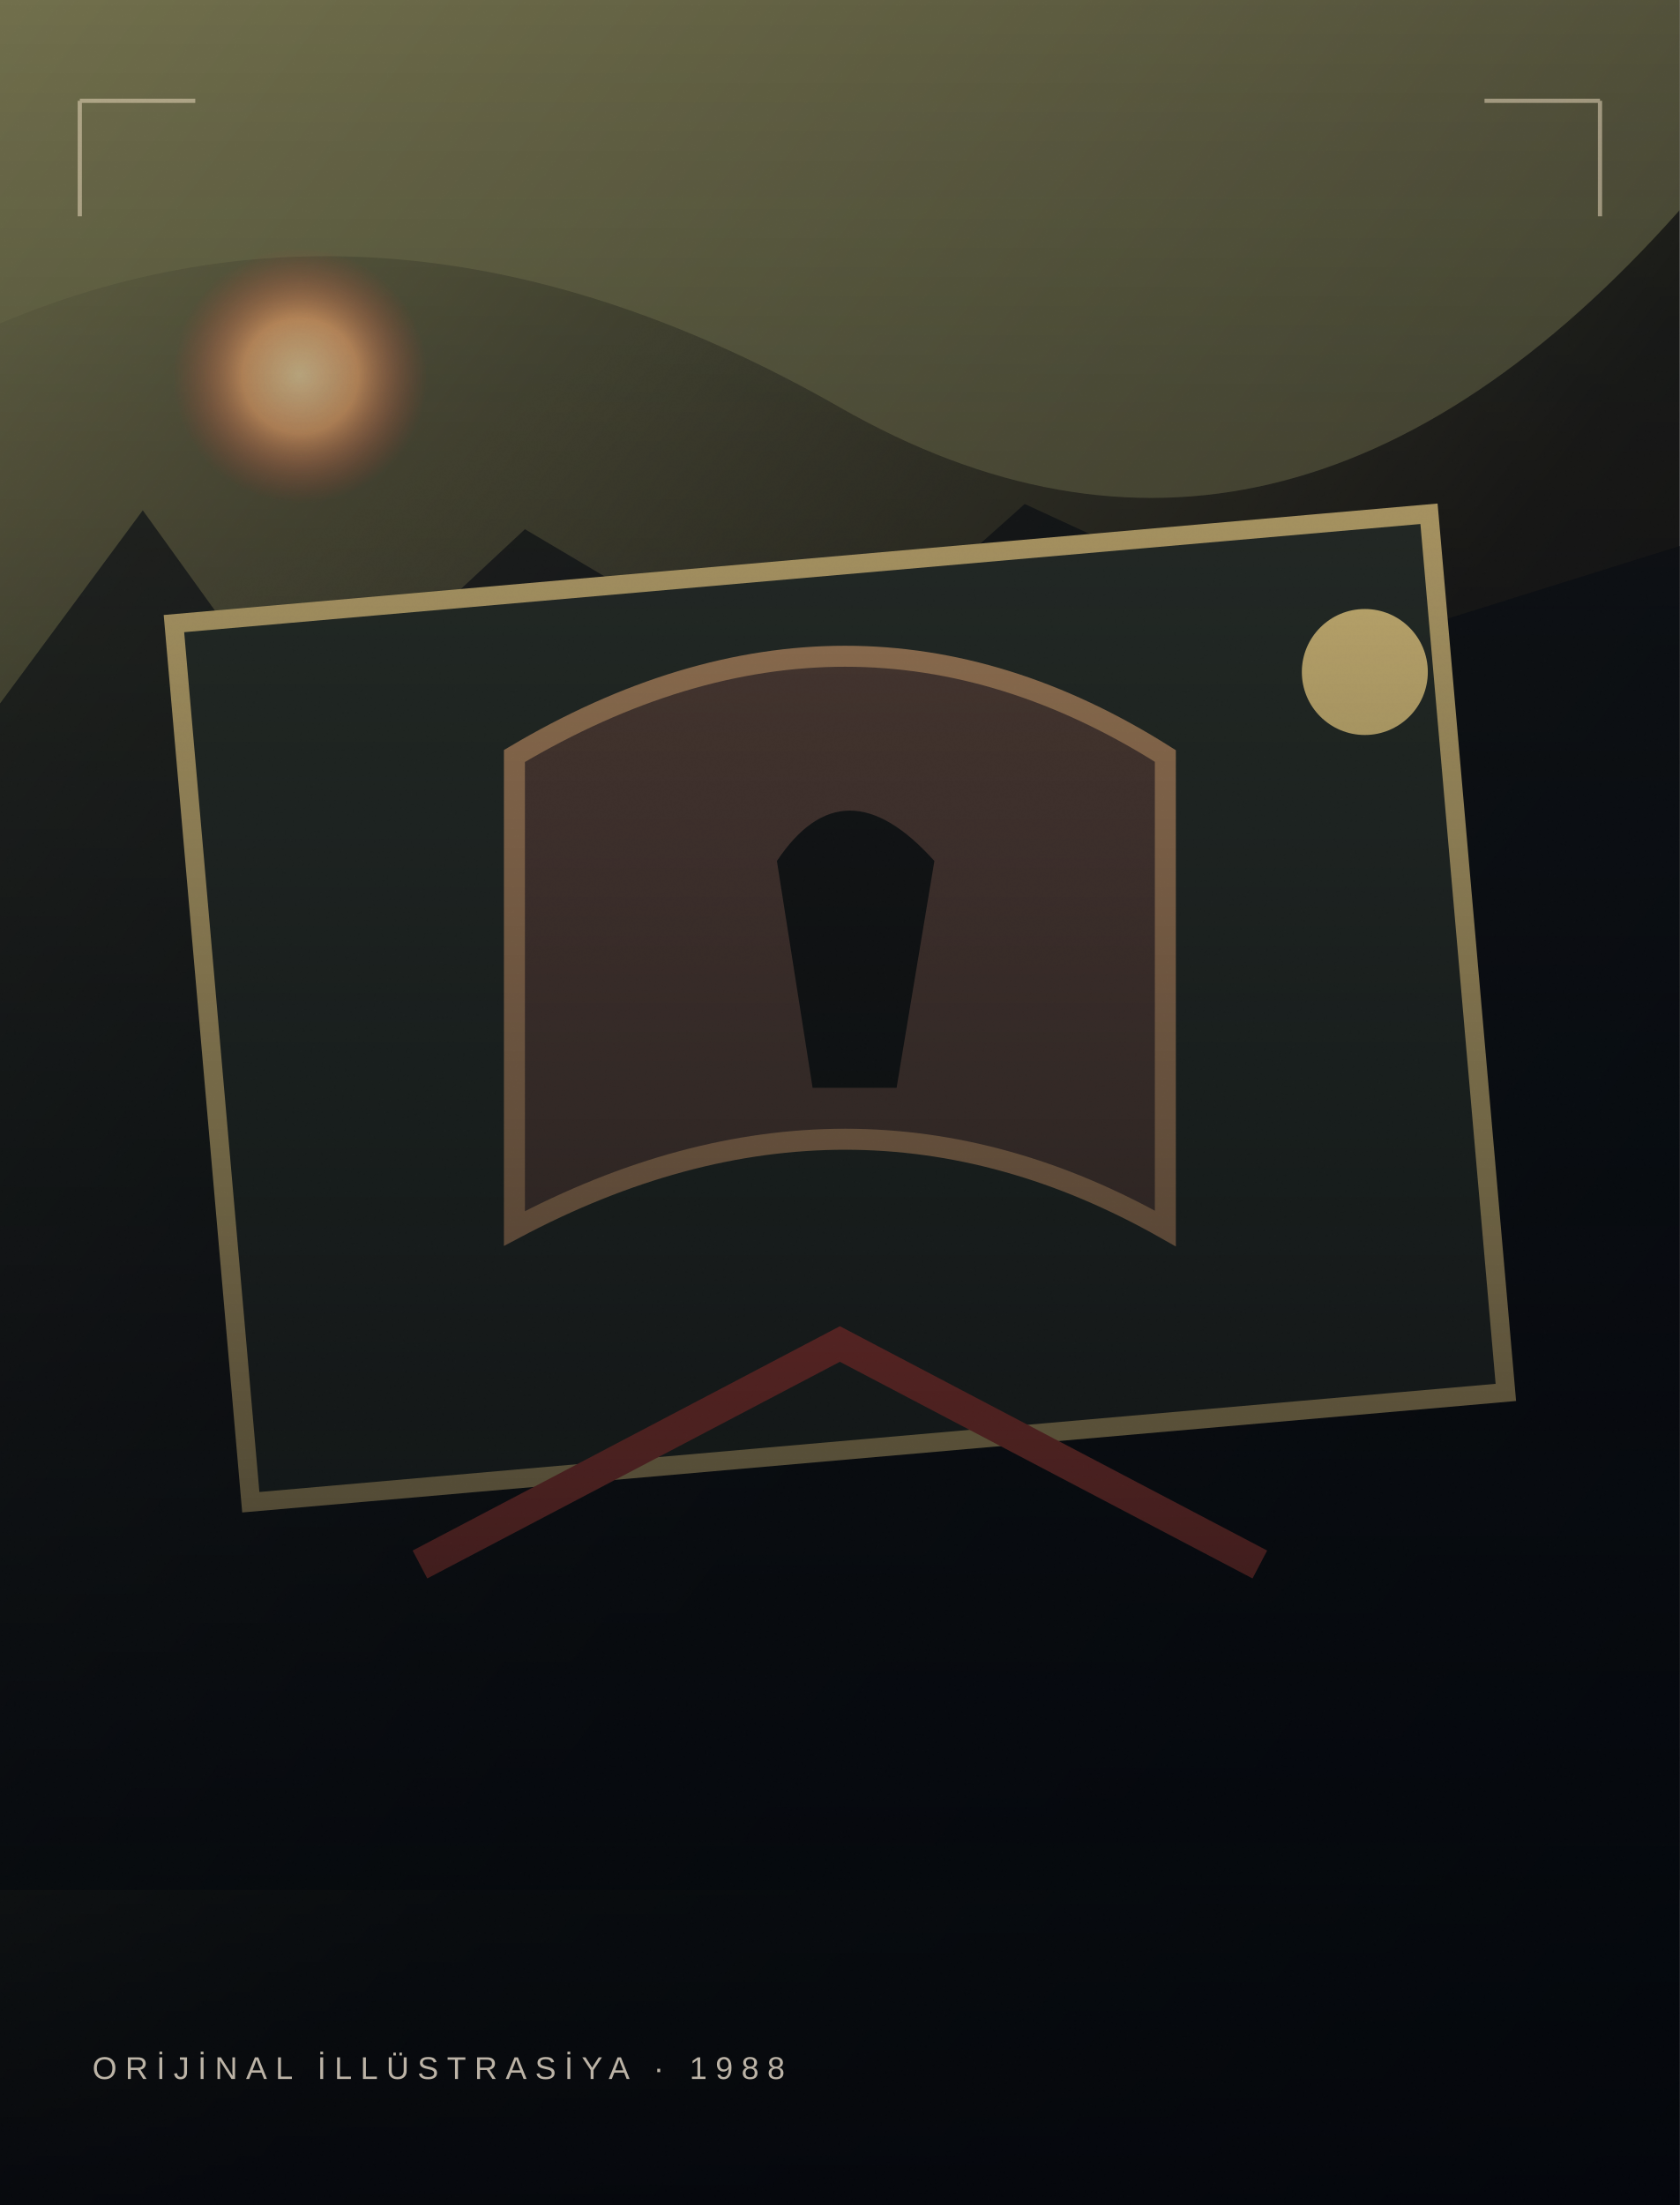
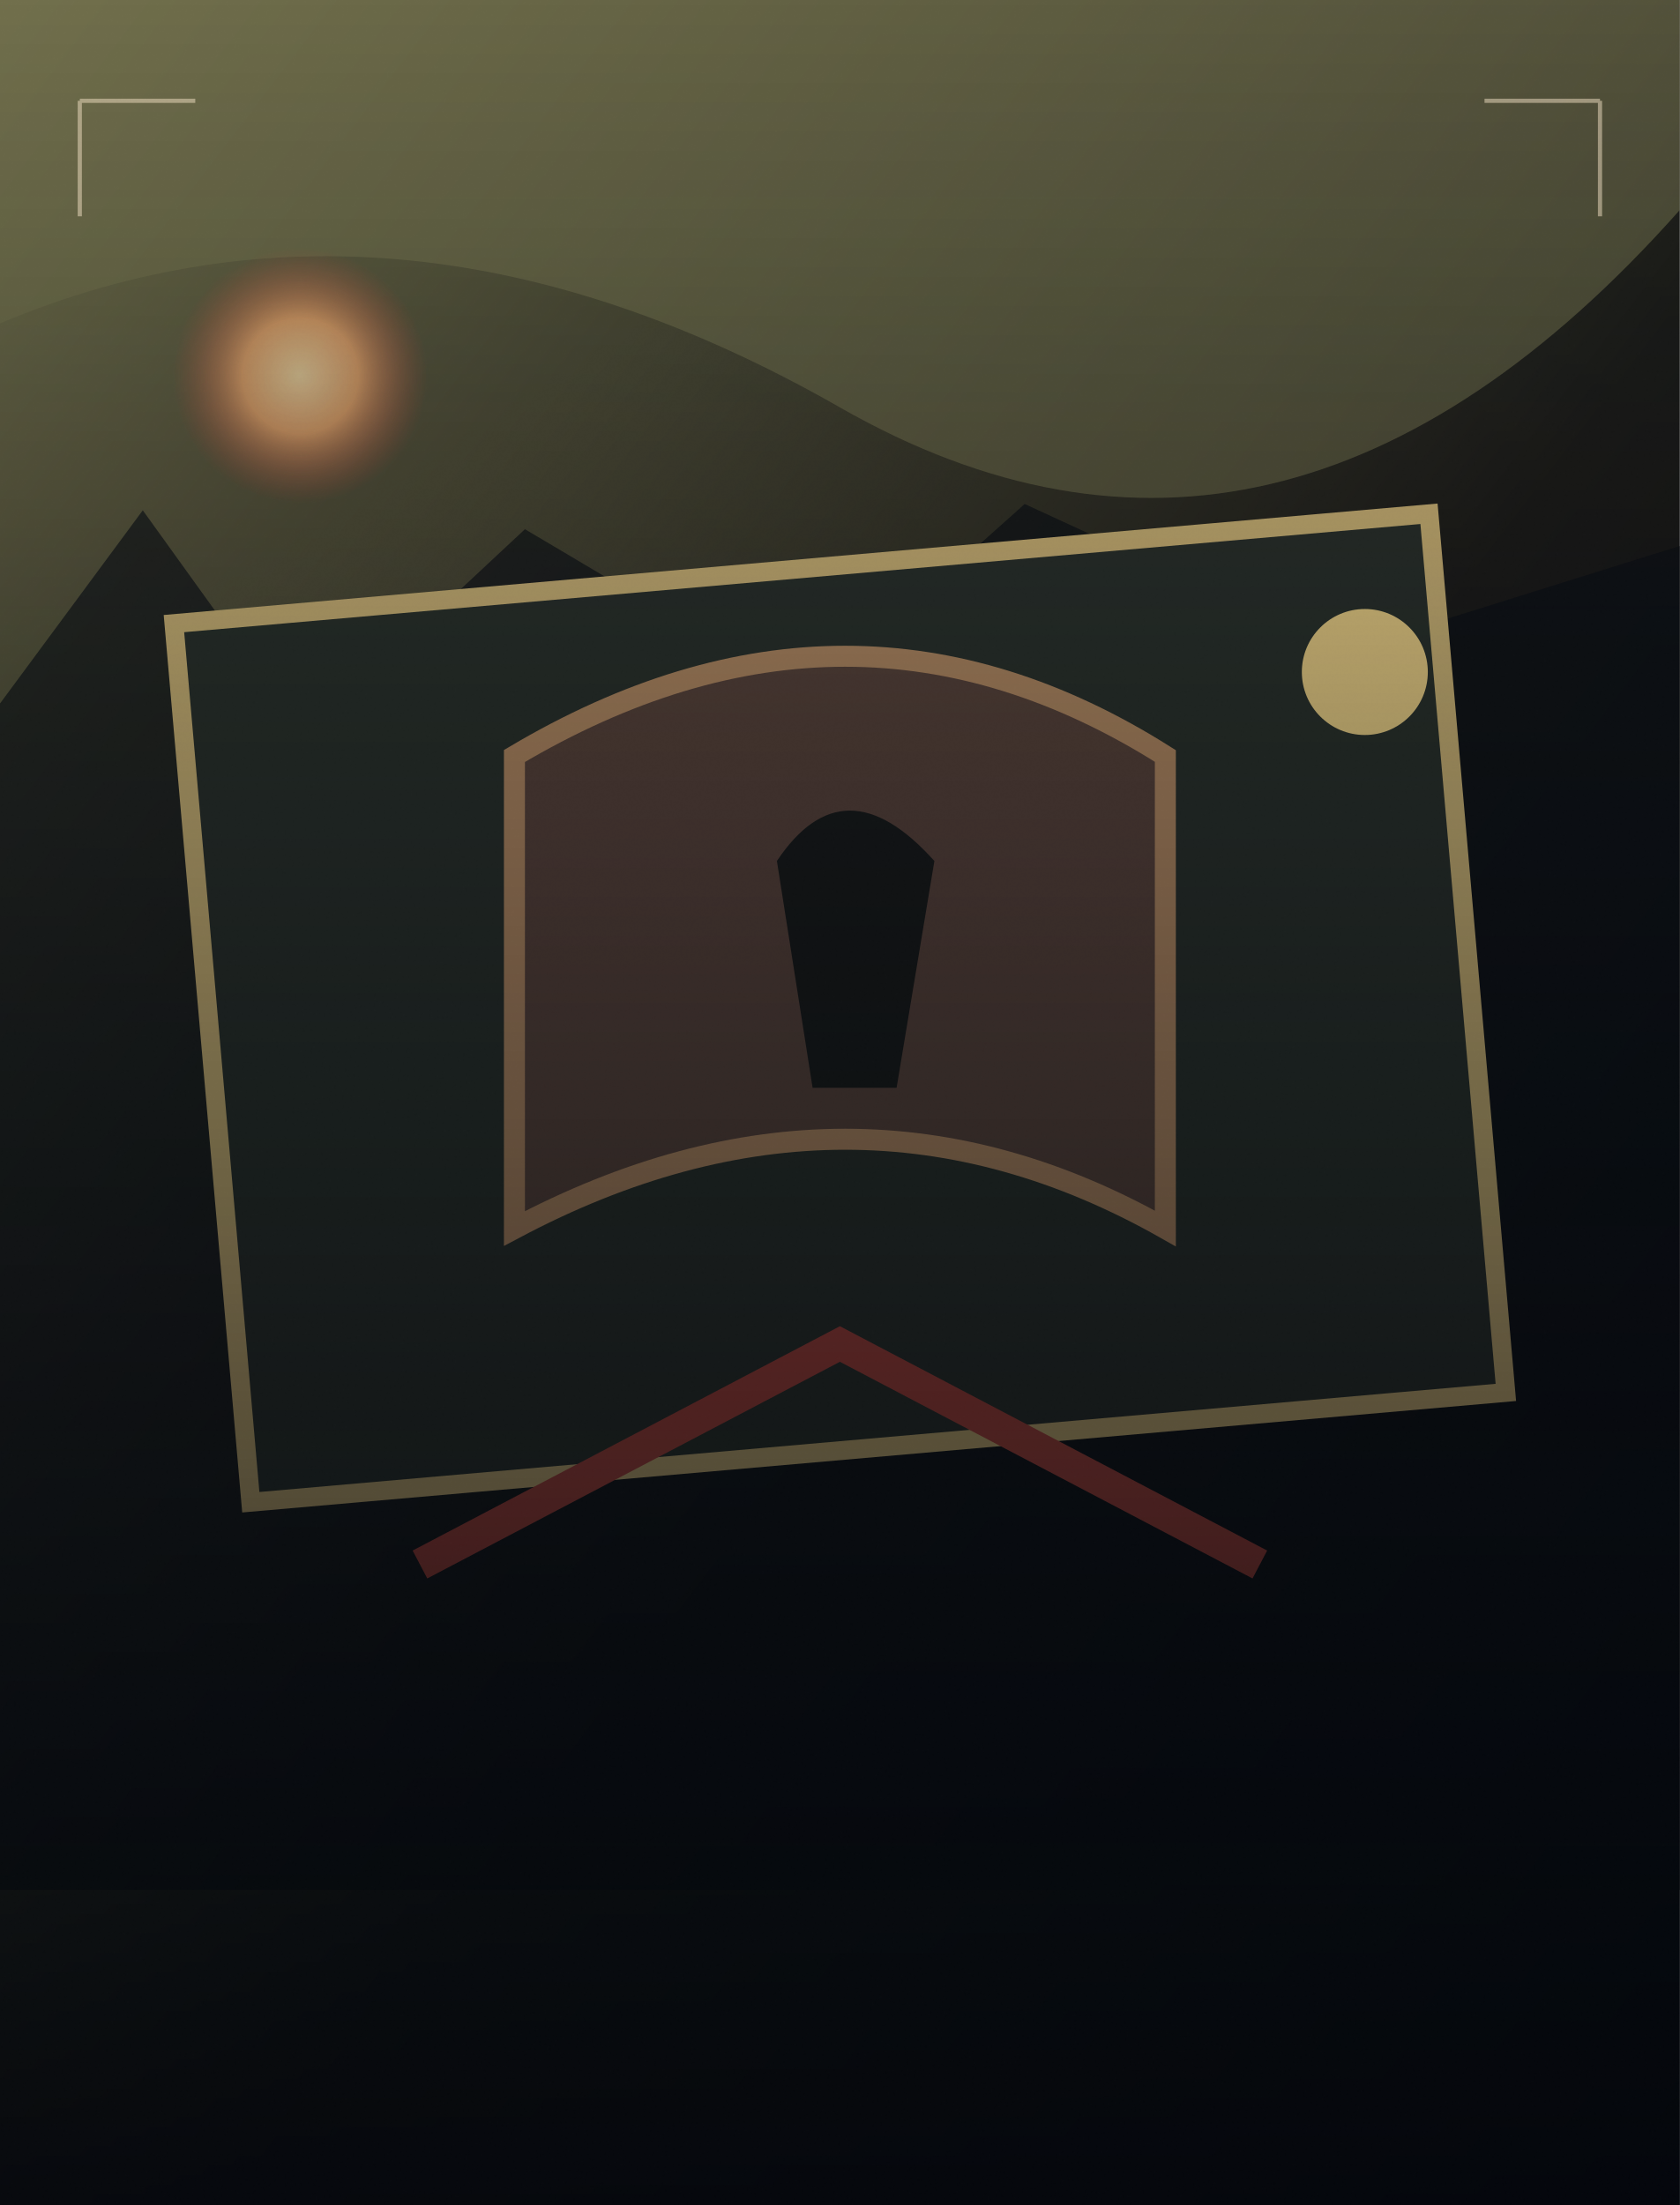
<svg xmlns="http://www.w3.org/2000/svg" width="800" height="1050" viewBox="0 0 800 1050" role="img" aria-labelledby="title desc">
  <defs>
    <linearGradient id="bg" x1="0" y1="0" x2="1" y2="1">
      <stop stop-color="#72704c" />
      <stop offset=".57" stop-color="#1b1b18" />
      <stop offset="1" stop-color="#080b11" />
    </linearGradient>
    <radialGradient id="sun">
      <stop stop-color="#f4d7a2" />
      <stop offset=".45" stop-color="#e7a46b" />
      <stop offset="1" stop-color="#b44b3c" stop-opacity="0" />
    </radialGradient>
    <linearGradient id="shade" x2="0" y2="1">
      <stop stop-color="#03060b" stop-opacity="0" />
      <stop offset="1" stop-color="#03060b" stop-opacity=".9" />
    </linearGradient>
    <filter id="grain">
      <feTurbulence type="fractalNoise" baseFrequency=".8" numOctaves="2" stitchTiles="stitch" />
      <feColorMatrix values=".3 0 0 0 0 .3 0 0 0 0 .3 0 0 0 0 0 0 0 .12 0" />
    </filter>
  </defs>
  <rect width="800" height="1050" fill="url(#bg)" />
  <path d="M0 154Q190 74 400 194T800 100V0H0Z" fill="#72704c" opacity=".6" />
  <circle cx="143" cy="179" r="61" fill="url(#sun)" opacity=".82" />
  <path d="M0 335 68 243 145 350 250 252 385 332 488 240 640 310 800 260 800 900 0 900Z" fill="#090d13" opacity=".66" />
  <path d="M100 270h600v420H100Z" fill="#29302a" stroke="#d0b777" stroke-width="9" transform="rotate(-5 400 480)" />
  <path d="M245 360q160-95 310 0v225q-150-85-310 0Z" fill="#59433a" stroke="#b58b63" stroke-width="10" />
  <path d="M370 410q32-48 75 0l-18 108h-40Z" fill="#171918" />
  <path d="M200 745 400 640l200 105" fill="none" stroke="#b0443b" stroke-width="15" />
  <circle cx="650" cy="320" r="30" fill="#edd186" />
  <rect width="800" height="1050" fill="url(#shade)" />
  <path d="M38 48h55m-55 0v55m724-55h-55m55 0v55" fill="none" stroke="#f5e3c7" stroke-opacity=".5" stroke-width="2" />
-   <text x="44" y="990" fill="#f6ead7" fill-opacity=".76" font-family="Arial,sans-serif" font-size="15" letter-spacing="4">ORİJİNAL İLLÜSTRASİYA · 1988</text>
  <rect width="800" height="1050" filter="url(#grain)" opacity=".15" />
</svg>
